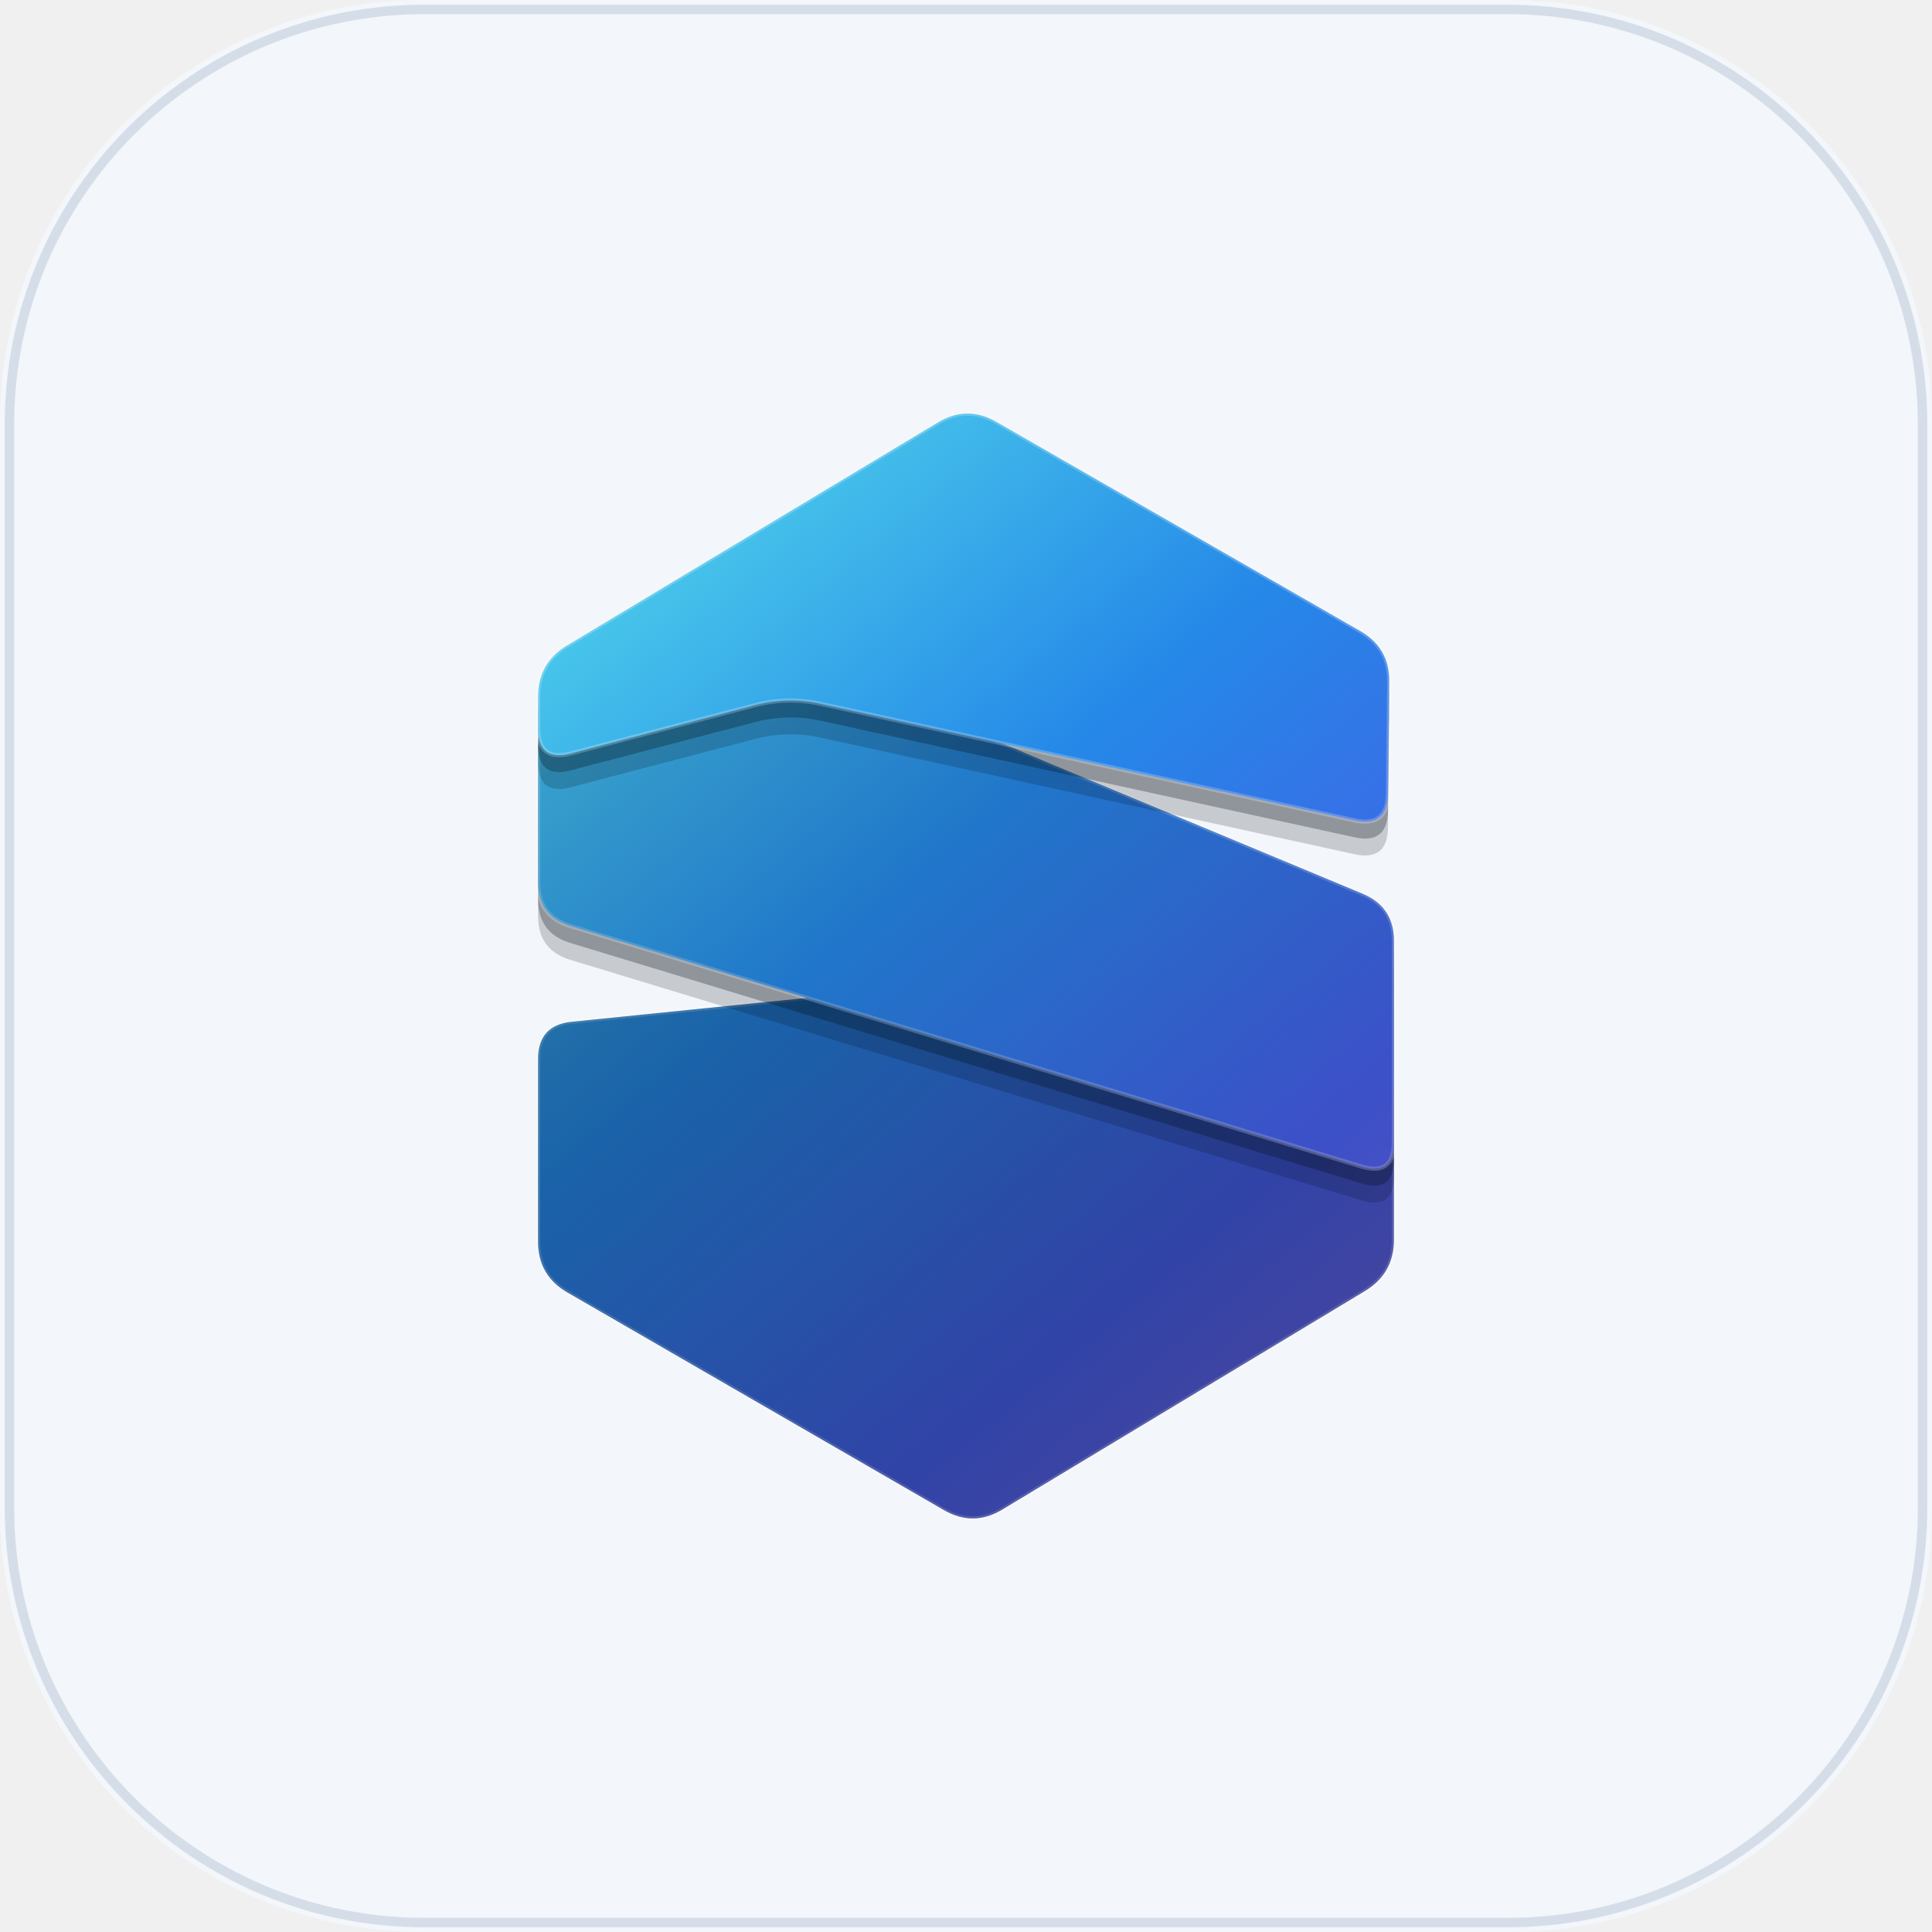
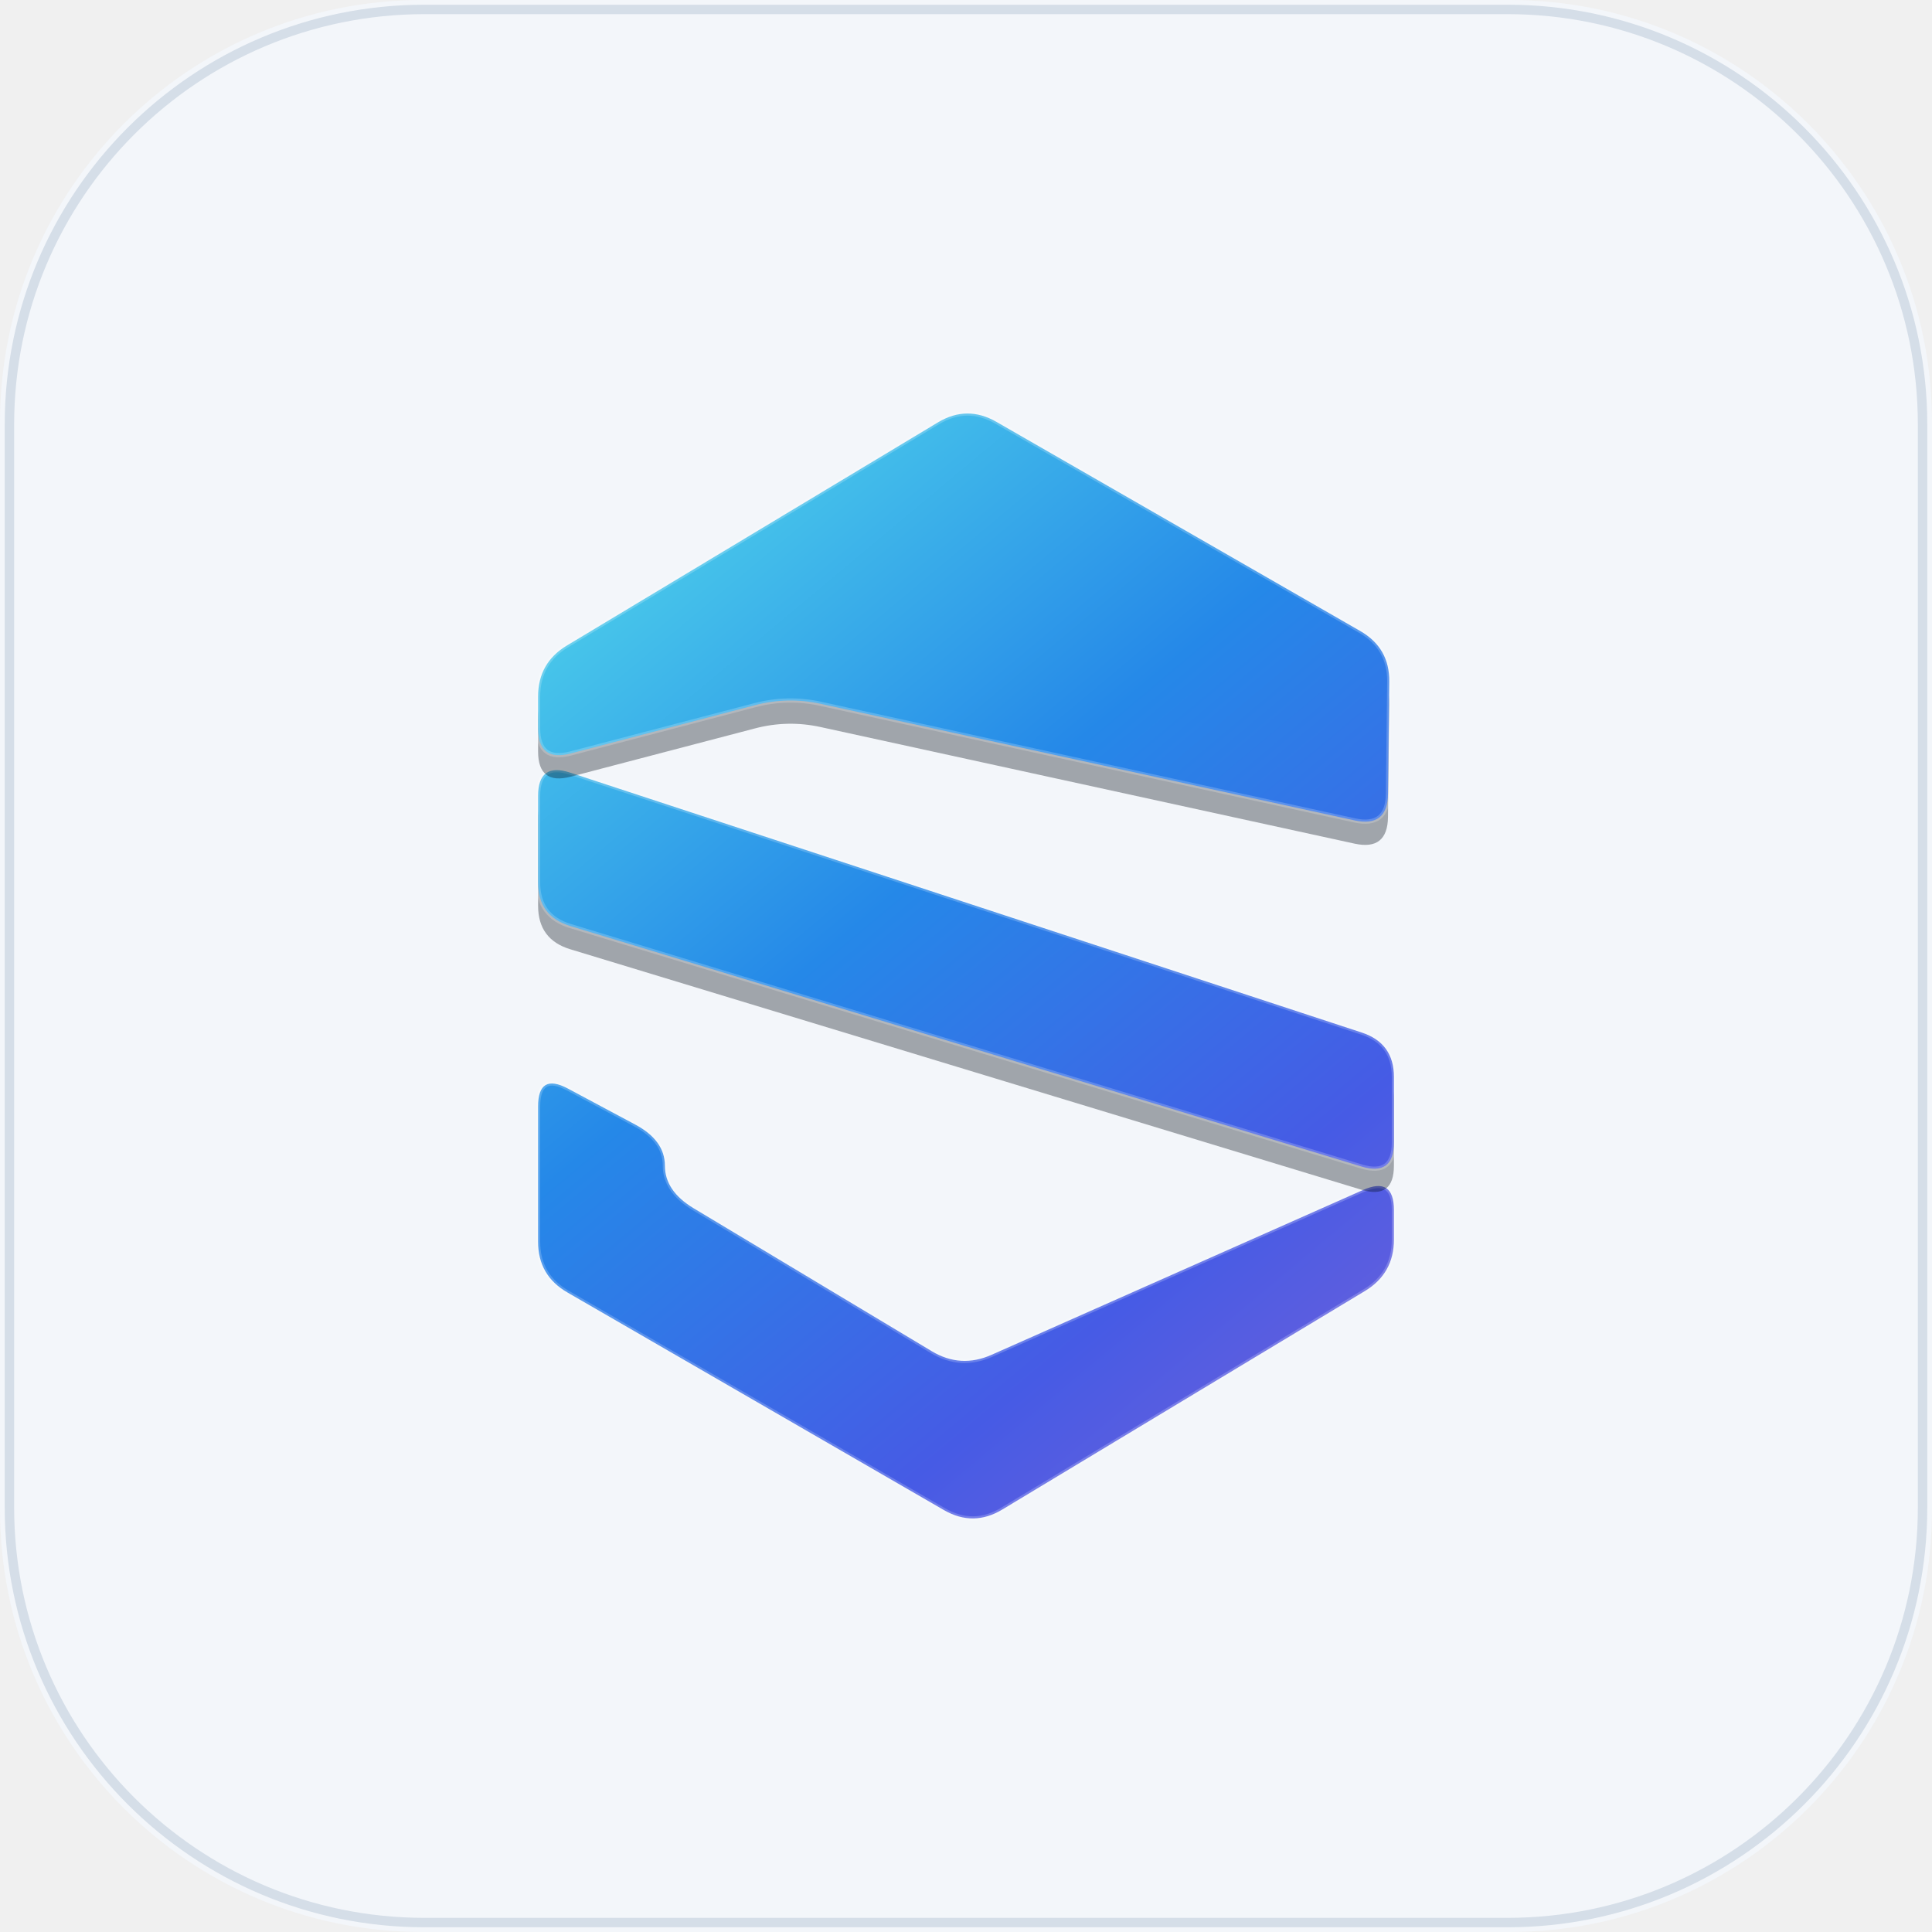
<svg xmlns="http://www.w3.org/2000/svg" viewBox="0 0 1024 1024" role="img" aria-labelledby="title">
  <defs>
    <linearGradient id="sc-mark" x1="70" y1="50" x2="480" y2="540" gradientUnits="userSpaceOnUse">
      <stop offset="0" stop-color="#54DDEB" />
      <stop offset="0.42" stop-color="#2588E8" />
      <stop offset="0.76" stop-color="#465BE5" />
      <stop offset="1" stop-color="#7761D8" />
    </linearGradient>
  </defs>
  <rect width="1024" height="1024" rx="224" fill="#F3F6FA" />
  <rect x="5" y="5" width="1014" height="1014" rx="220" fill="none" stroke="#D5DEE8" stroke-width="5" />
  <g transform="translate(512 512) scale(1.12) translate(-275 -290)">
-     <path d="M72.5 334 Q72.5 318 88.4 316.4 L234.1 301.6 Q250 300 265.5 303.9 L384.5 334.1 Q400 338 415.4 342.4 L462.1 355.6 Q477.5 360 477.5 376 L477.5 419.5 Q477.5 435.5 463.8 443.8 L292.2 547.2 Q278.5 555.5 264.6 547.5 L86.4 444.5 Q72.5 436.5 72.5 420.5Z" fill="url(#sc-mark)" stroke="#FFFFFF" stroke-opacity="0.22" stroke-width="2" stroke-linejoin="round" />
-     <path d="M72.5 334 Q72.5 318 88.4 316.4 L234.1 301.6 Q250 300 265.5 303.9 L384.5 334.1 Q400 338 415.4 342.4 L462.1 355.6 Q477.5 360 477.5 376 L477.5 419.5 Q477.5 435.5 463.8 443.8 L292.2 547.2 Q278.5 555.5 264.6 547.5 L86.4 444.5 Q72.5 436.5 72.5 420.5Z" fill="#020B14" fill-opacity="0.3" />
-     <path d="M72.5 186 Q72.5 170 88 166.1 L175 143.9 Q190.5 140 205.2 146.4 L285.3 181.6 Q300 188 314.8 194.2 L462.7 255.8 Q477.5 262 477.5 278 L477.5 373.5 Q477.5 389.5 462.2 384.9 L87.8 271.1 Q72.5 266.5 72.5 250.5Z" fill="#020B14" fill-opacity="0.28" transform="translate(0 8)" />
-     <path d="M72.5 186 Q72.5 170 88 166.1 L175 143.9 Q190.5 140 205.2 146.4 L285.3 181.6 Q300 188 314.8 194.2 L462.7 255.8 Q477.5 262 477.5 278 L477.5 373.5 Q477.5 389.5 462.2 384.9 L87.8 271.1 Q72.5 266.5 72.5 250.5Z" fill="#020B14" fill-opacity="0.18" transform="translate(0 16)" />
-     <path d="M72.5 186 Q72.5 170 88 166.1 L175 143.9 Q190.5 140 205.2 146.4 L285.3 181.6 Q300 188 314.8 194.2 L462.7 255.8 Q477.5 262 477.5 278 L477.5 373.5 Q477.5 389.5 462.2 384.9 L87.8 271.1 Q72.5 266.5 72.5 250.5Z" fill="url(#sc-mark)" stroke="#FFFFFF" stroke-opacity="0.22" stroke-width="2" stroke-linejoin="round" />
-     <path d="M72.5 186 Q72.5 170 88 166.1 L175 143.9 Q190.5 140 205.2 146.4 L285.3 181.6 Q300 188 314.8 194.2 L462.7 255.8 Q477.5 262 477.5 278 L477.5 373.5 Q477.5 389.5 462.2 384.9 L87.8 271.1 Q72.5 266.5 72.5 250.5Z" fill="#020B14" fill-opacity="0.14" />
-     <path d="M72.5 162.5 Q72.5 146.5 86.2 138.3 L261.8 32.7 Q275.5 24.5 289.4 32.5 L461.6 131.5 Q475.5 139.5 475.3 155.5 L474.7 208.5 Q474.5 224.5 458.9 221.1 L206.1 165.9 Q190.5 162.5 175 166.6 L88 189.4 Q72.5 193.5 72.5 177.5Z" fill="#020B14" fill-opacity="0.28" transform="translate(0 8)" />
-     <path d="M72.5 162.5 Q72.5 146.5 86.2 138.3 L261.8 32.7 Q275.5 24.5 289.4 32.5 L461.6 131.5 Q475.5 139.5 475.3 155.5 L474.7 208.5 Q474.5 224.5 458.9 221.1 L206.1 165.9 Q190.5 162.5 175 166.6 L88 189.4 Q72.5 193.5 72.5 177.5Z" fill="#020B14" fill-opacity="0.18" transform="translate(0 16)" />
-     <path d="M72.5 162.5 Q72.5 146.5 86.2 138.3 L261.8 32.7 Q275.5 24.5 289.4 32.5 L461.6 131.5 Q475.5 139.5 475.3 155.5 L474.7 208.5 Q474.5 224.5 458.9 221.1 L206.1 165.9 Q190.5 162.5 175 166.6 L88 189.4 Q72.5 193.5 72.5 177.5Z" fill="url(#sc-mark)" stroke="#FFFFFF" stroke-opacity="0.22" stroke-width="2" stroke-linejoin="round" />
+     <path d="M72.5 356.5 Q72.5 340.5 86.6 348 L118.4 365 Q132.5 372.5 132.5 384.5 L132.5 384.5 Q132.5 396.5 146.2 404.7 L258.8 472.3 Q272.5 480.5 287.1 474 L462.9 396 Q477.5 389.5 477.5 405.5 L477.5 419.5 Q477.5 435.5 463.8 443.8 L292.2 547.2 Q278.5 555.5 264.6 547.5 L86.4 444.5 Q72.5 436.5 72.5 420.5Z" fill="url(#sc-mark)" stroke="#FFFFFF" stroke-opacity="0.2" stroke-width="2" stroke-linejoin="round" />
+     <path d="M72.5 209.5 Q72.5 193.5 87.7 198.5 L462.3 321.5 Q477.5 326.5 477.5 342.5 L477.5 373.5 Q477.5 389.5 462.2 384.9 L87.8 271.1 Q72.5 266.5 72.5 250.5Z" fill="#020B14" fill-opacity="0.34" transform="translate(0 11)" />
+     <path d="M72.5 209.5 Q72.5 193.5 87.7 198.5 L462.3 321.5 Q477.5 326.5 477.5 342.5 L477.5 373.5 Q477.5 389.5 462.2 384.9 L87.8 271.1 Q72.5 266.5 72.5 250.5Z" fill="url(#sc-mark)" stroke="#FFFFFF" stroke-opacity="0.2" stroke-width="2" stroke-linejoin="round" />
+     <path d="M72.5 162.5 Q72.5 146.5 86.2 138.3 L261.8 32.7 Q275.5 24.5 289.4 32.5 L461.6 131.5 Q475.5 139.5 475.3 155.5 L474.7 208.5 Q474.5 224.5 458.9 221.1 L206.1 165.9 Q190.5 162.5 175 166.6 L88 189.4 Q72.5 193.5 72.5 177.5Z" fill="#020B14" fill-opacity="0.34" transform="translate(0 11)" />
+     <path d="M72.5 162.5 Q72.5 146.5 86.2 138.3 L261.8 32.7 Q275.5 24.5 289.4 32.5 L461.6 131.5 Q475.5 139.5 475.3 155.5 L474.7 208.5 Q474.5 224.5 458.9 221.1 L206.1 165.9 Q190.5 162.5 175 166.6 L88 189.4 Q72.5 193.5 72.5 177.5Z" fill="url(#sc-mark)" stroke="#FFFFFF" stroke-opacity="0.2" stroke-width="2" stroke-linejoin="round" />
  </g>
</svg>
